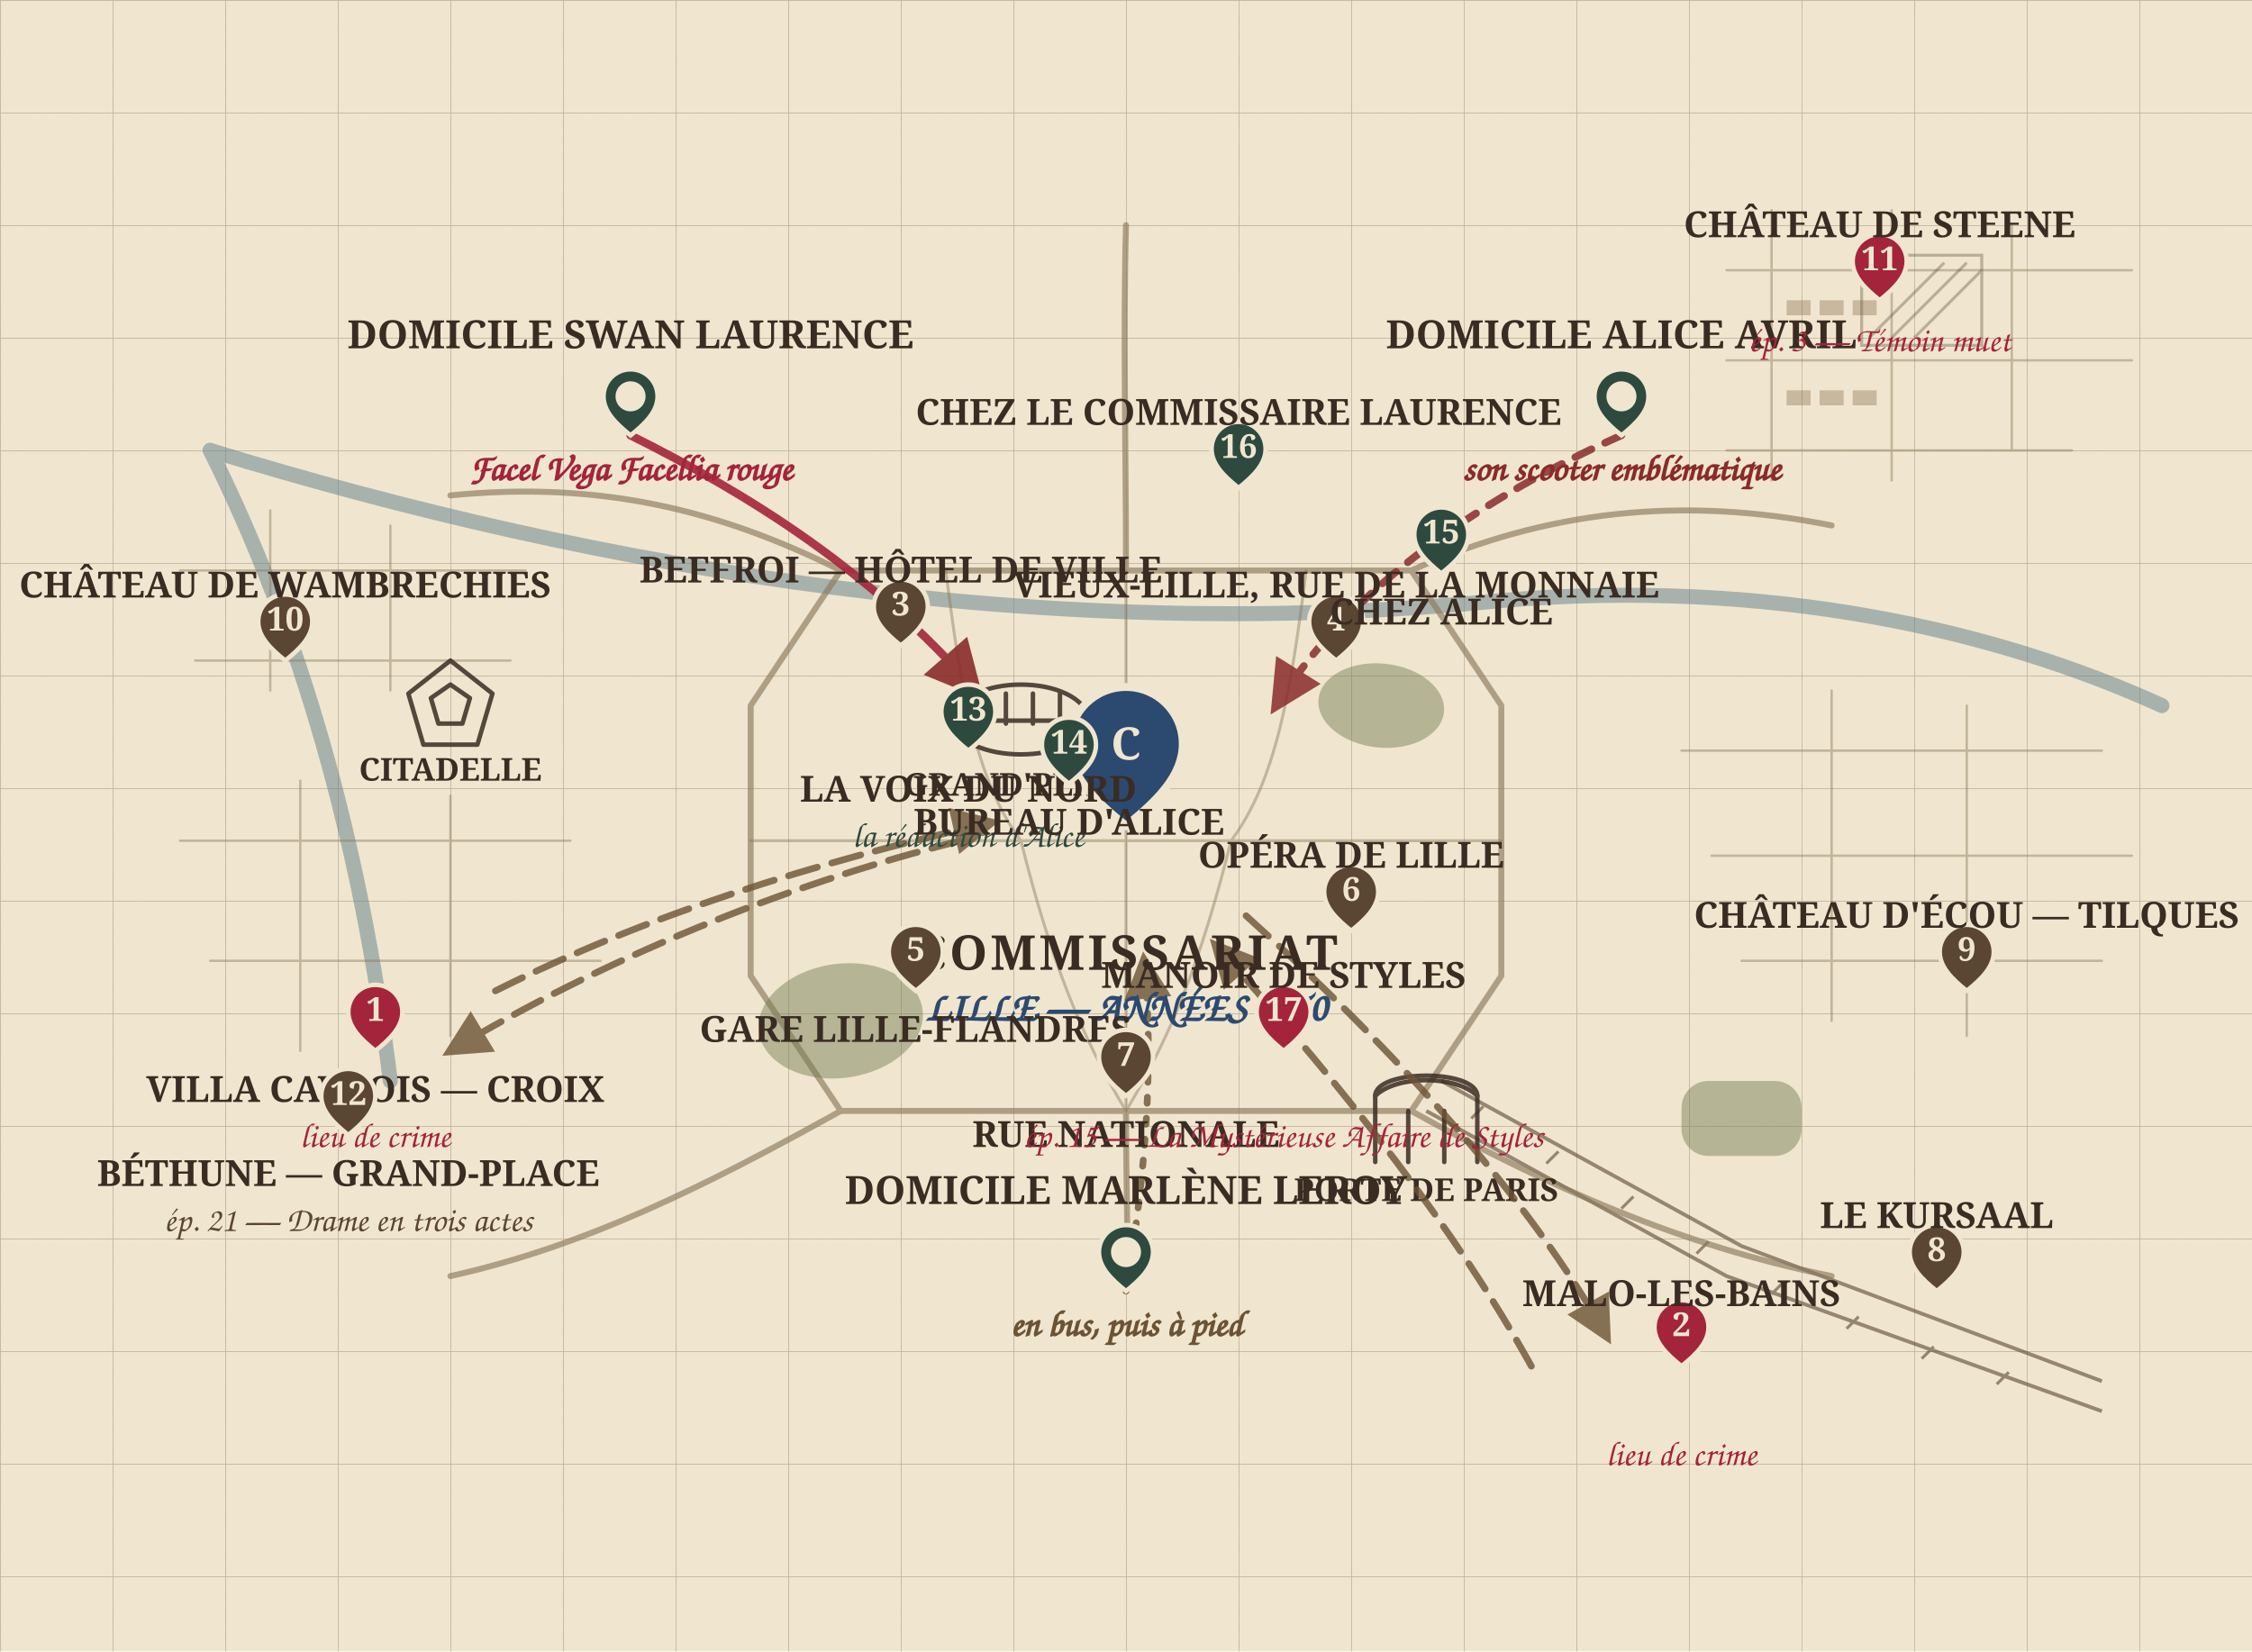
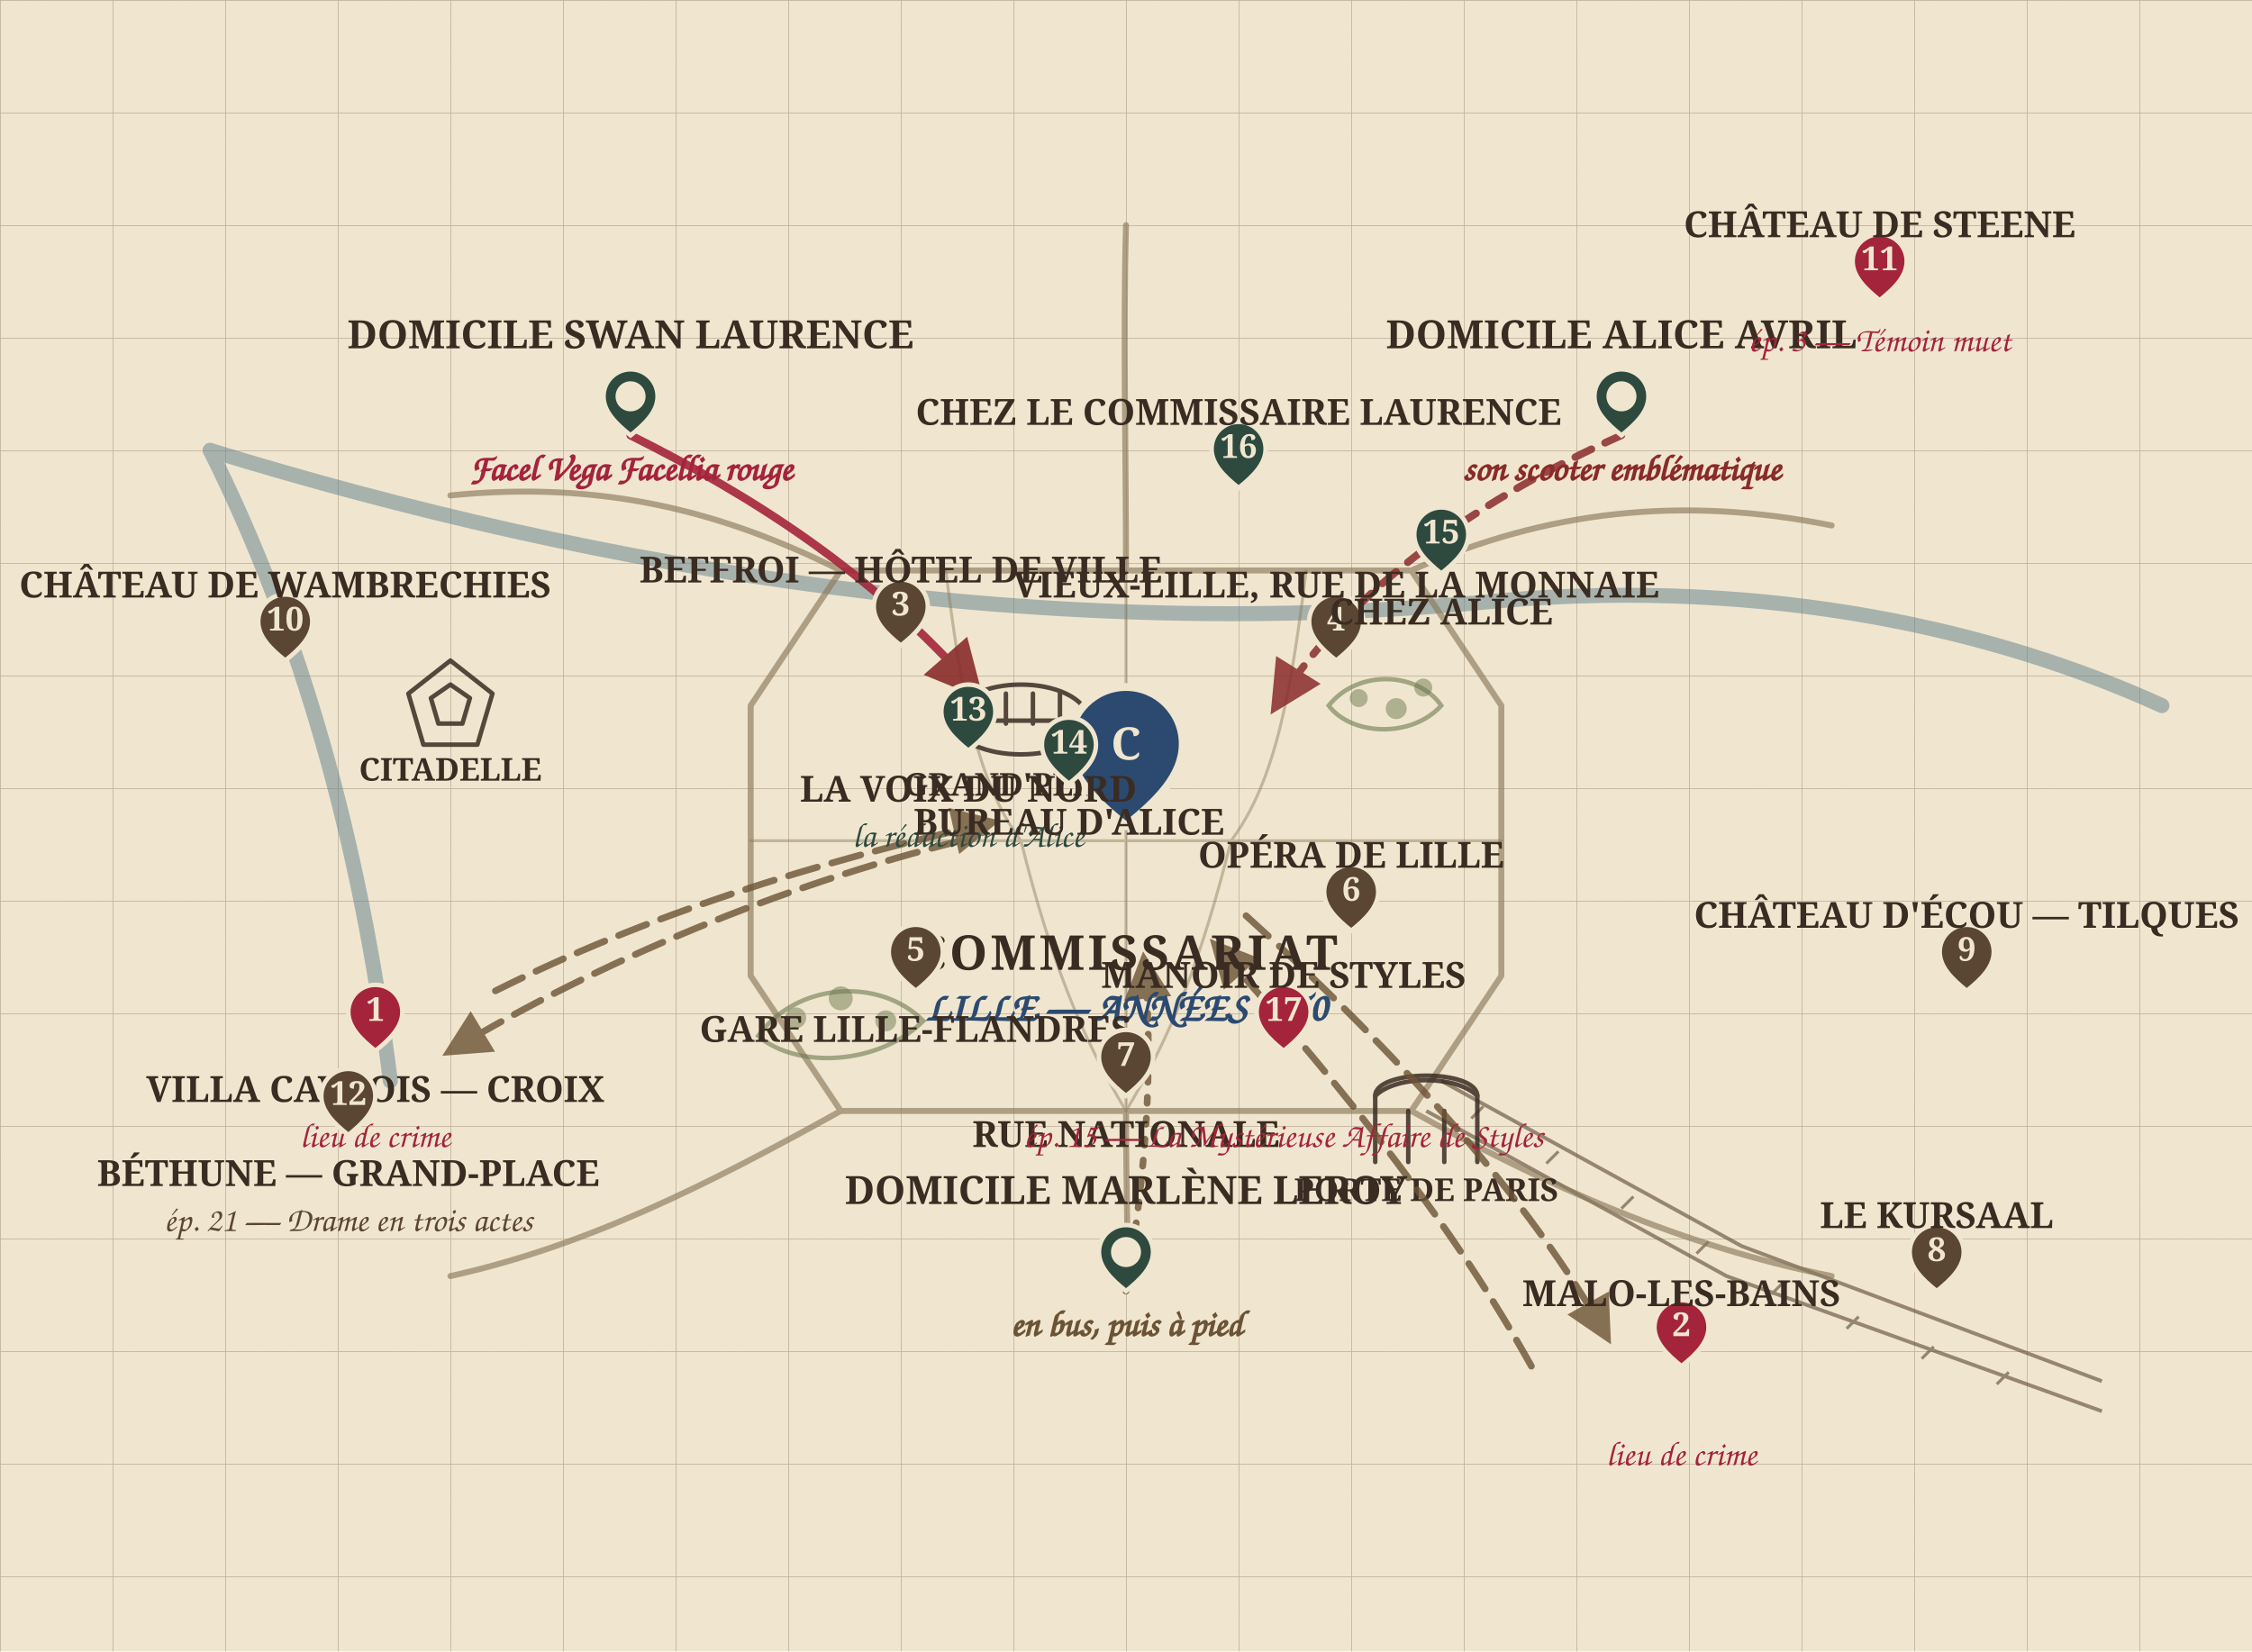
<svg xmlns="http://www.w3.org/2000/svg" viewBox="0 0 1500 1100" width="1500" height="1100">
  <defs>
    <filter id="paper" x="0" y="0" width="100%" height="100%">
      <feTurbulence type="fractalNoise" baseFrequency="0.9" numOctaves="2" result="noise" />
      <feColorMatrix in="noise" type="matrix" values="0 0 0 0 0.55  0 0 0 0 0.45  0 0 0 0 0.32  0 0 0 0.35 0" />
      <feComposite in2="SourceGraphic" operator="in" result="top" />
      <feMerge>
        <feMergeNode in="SourceGraphic" />
        <feMergeNode in="top" />
      </feMerge>
    </filter>
    <pattern id="grid" width="75" height="75" patternUnits="userSpaceOnUse">
      <path d="M 75 0 L 0 0 0 75" fill="none" stroke="#5a4632" stroke-width="1" opacity="0.35" />
    </pattern>
    <g id="pin">
      <path d="M 0 0 C -10 -8, -18 -16, -18 -26 A 18 18 0 1 1 18 -26 C 18 -16, 10 -8, 0 0 Z" />
    </g>
    <marker id="arrow-red" viewBox="0 0 10 10" refX="8" refY="5" markerWidth="7" markerHeight="7" orient="auto-start-reverse">
      <path d="M 0 0 L 10 5 L 0 10 z" fill="#8a2b2b" />
    </marker>
    <marker id="arrow-sepia" viewBox="0 0 10 10" refX="8" refY="5" markerWidth="7" markerHeight="7" orient="auto-start-reverse">
      <path d="M 0 0 L 10 5 L 0 10 z" fill="#6b5335" />
    </marker>
  </defs>
  <rect width="1500" height="1100" fill="#f0e6cf" />
  <rect width="1500" height="1100" fill="url(#grid)" filter="url(#paper)" />
  <g stroke="#5f7d8c" stroke-width="10" fill="none" opacity="0.5" stroke-linecap="round">
    <path d="M 140 300 C 400 380, 700 430, 1000 400 C 1180 385, 1330 420, 1440 470" />
    <path d="M 140 300 C 200 420, 240 560, 260 720" />
  </g>
  <g stroke="#5a4632" stroke-width="2.5" fill="none" opacity="0.6">
    <path d="M 950 740 L 1150 850 L 1400 940" />
    <path d="M 960 720 L 1160 830 L 1400 920" />
    <path d="M 980 745 L 988 737 M 1030 775 L 1038 767 M 1080 805 L 1088 797 M 1130 835 L 1138 827 M 1180 862 L 1188 854 M 1230 885 L 1238 877 M 1280 905 L 1288 897 M 1330 922 L 1338 914" stroke-width="2" />
  </g>
  <g stroke="#8a7a5c" stroke-width="4" fill="none" opacity="0.65" stroke-linecap="round" stroke-linejoin="round">
    <path d="M 560 380 L 940 380" />
    <path d="M 940 380 L 1000 470 L 1000 650 L 940 740" />
    <path d="M 940 740 L 560 740" />
    <path d="M 560 740 L 500 650 L 500 470 L 560 380" />
    <path d="M 560 380 C 480 340, 400 320, 300 330" />
    <path d="M 940 380 C 1030 340, 1120 330, 1220 350" />
    <path d="M 560 740 C 470 790, 390 830, 300 850" />
    <path d="M 940 740 C 1030 790, 1120 830, 1220 850" />
    <path d="M 750 380 C 750 300, 748 220, 750 150" />
    <path d="M 750 740 C 750 800, 752 830, 750 860" />
  </g>
  <g stroke="#8a7a5c" stroke-width="2" fill="none" opacity="0.45" stroke-linecap="round">
    <path d="M 750 380 L 750 740" />
    <path d="M 500 560 L 1000 560" />
    <path d="M 630 380 C 640 460, 650 520, 680 560" />
    <path d="M 870 380 C 860 460, 850 520, 820 560" />
    <path d="M 680 560 C 700 640, 720 690, 750 740" />
    <path d="M 820 560 C 800 640, 780 690, 750 740" />
  </g>
-   <g stroke="#8a7a5c" stroke-width="1.6" fill="none" opacity="0.45" stroke-linecap="round">
-     <path d="M 1150 180 L 1420 180 M 1150 240 L 1420 240 M 1150 300 L 1380 300" />
-     <path d="M 1180 140 L 1180 320 M 1260 140 L 1260 320 M 1340 150 L 1340 300" />
-     <path d="M 120 380 L 350 380 M 130 440 L 340 440" />
-     <path d="M 180 340 L 180 460 M 260 350 L 260 460" />
-     <path d="M 1120 500 L 1400 500 M 1140 570 L 1420 570 M 1160 640 L 1400 640" />
-     <path d="M 1220 460 L 1220 680 M 1310 470 L 1310 690" />
-     <path d="M 120 560 L 380 560 M 140 640 L 400 640" />
-     <path d="M 200 520 L 200 700 M 300 530 L 300 690" />
-   </g>
-   <g fill="#6d7a4f" opacity="0.45">
-     <ellipse cx="560" cy="680" rx="55" ry="38" transform="rotate(-8 560 680)" />
-     <ellipse cx="920" cy="470" rx="42" ry="28" transform="rotate(6 920 470)" />
-     <rect x="1120" y="720" width="80" height="50" rx="18" />
-   </g>
-   <g stroke="#5a4632" stroke-width="2" opacity="0.35">
-     <rect x="1240" y="170" width="80" height="60" fill="none" />
-     <path d="M 1245 225 L 1295 175 M 1260 225 L 1310 175 M 1275 225 L 1320 180" />
-   </g>
-   <g fill="#7d6242" opacity="0.35">
-     <rect x="1190" y="200" width="16" height="10" />
-     <rect x="1212" y="200" width="16" height="10" />
-     <rect x="1234" y="200" width="16" height="10" />
-     <rect x="1190" y="260" width="16" height="10" />
-     <rect x="1212" y="260" width="16" height="10" />
-     <rect x="1234" y="260" width="16" height="10" />
+   <g fill="none" stroke="#6d7a4f" stroke-width="3" opacity="0.6" stroke-linecap="round">
+     <path d="M 505 690 C 530 655, 585 650, 615 680 C 585 710, 530 712, 505 690 Z" />
+     <path d="M 885 470 C 905 445, 945 448, 960 470 C 940 492, 900 490, 885 470 Z" />
+   </g>
+   <g fill="#6d7a4f" opacity="0.5">
+     <circle cx="530" cy="678" r="7" />
+     <circle cx="560" cy="665" r="8" />
+     <circle cx="590" cy="680" r="7" />
+     <circle cx="905" cy="465" r="6" />
+     <circle cx="930" cy="472" r="7" />
+     <circle cx="948" cy="458" r="6" />
  </g>
  <g transform="translate(680,470)" fill="none" stroke="#3a2c22" stroke-width="3" stroke-linecap="round" opacity="0.85">
    <path d="M -46 10 C -40 -22, 40 -22, 46 10 C 40 40, -40 40, -46 10 Z" />
    <path d="M -28 12 L -28 -8 M -10 12 L -10 -8 M 8 12 L 8 -8 M 26 12 L 26 -8" />
    <path d="M -46 10 L 46 10" />
  </g>
  <text x="680" y="530" text-anchor="middle" font-family="serif" font-size="21" font-weight="bold" fill="#3a2c22">GRAND'PLACE</text>
  <g transform="translate(950,750)" fill="none" stroke="#3a2c22" stroke-width="3" stroke-linecap="round" opacity="0.85">
    <path d="M -34 24 L -34 -20 C -34 -38, 34 -38, 34 -20 L 34 24" />
    <path d="M -12 24 L -12 -10 M 12 24 L 12 -10" />
    <path d="M -34 -20 C -20 -34, 20 -34, 34 -20" />
  </g>
  <text x="950" y="800" text-anchor="middle" font-family="serif" font-size="21" font-weight="bold" fill="#3a2c22">PORTE DE PARIS</text>
  <g transform="translate(300,470)" fill="none" stroke="#3a2c22" stroke-width="3" stroke-linejoin="round" opacity="0.85">
    <path d="M 0 -30 L 28 -8 L 18 26 L -18 26 L -28 -8 Z" />
    <path d="M 0 -14 L 13 -5 L 8 12 L -8 12 L -13 -5 Z" />
  </g>
  <text x="300" y="520" text-anchor="middle" font-family="serif" font-size="21" font-weight="bold" fill="#3a2c22">CITADELLE</text>
  <g stroke="#a4243b" stroke-width="5.5" fill="none" opacity="0.9" stroke-linecap="round">
    <path d="M 420 290 C 500 330, 580 380, 650 460" marker-end="url(#arrow-red)" />
  </g>
  <g stroke="#8a2b2b" stroke-width="5" fill="none" opacity="0.85" stroke-dasharray="12 10" stroke-linecap="round">
    <path d="M 1080 290 C 990 330, 900 390, 850 470" marker-end="url(#arrow-red)" />
  </g>
  <g stroke="#6b5335" stroke-width="4.5" fill="none" opacity="0.8" stroke-dasharray="4 10" stroke-linecap="round">
    <path d="M 750 860 C 760 800, 770 720, 762 640" marker-end="url(#arrow-sepia)" />
  </g>
  <g stroke="#6b5335" stroke-width="4.5" fill="none" opacity="0.8" stroke-dasharray="20 10" stroke-linecap="round">
    <path d="M 640 560 C 520 590, 400 640, 300 700" marker-end="url(#arrow-sepia)" />
    <path d="M 330 660 C 430 610, 540 575, 660 548" marker-end="url(#arrow-sepia)" />
    <path d="M 830 610 C 930 700, 1020 800, 1070 890" marker-end="url(#arrow-sepia)" />
    <path d="M 1020 910 C 970 820, 900 730, 810 630" marker-end="url(#arrow-sepia)" />
  </g>
  <g transform="translate(750,550)">
    <use href="#pin" transform="scale(2.1)" fill="#2c4a70" stroke="#f0e6cf" stroke-width="2.5" />
    <text y="-44" text-anchor="middle" font-family="serif" font-size="30" font-weight="bold" fill="#f0e6cf">C</text>
    <text y="96" text-anchor="middle" font-family="serif" font-size="32" font-weight="bold" fill="#3a2c22" letter-spacing="2">COMMISSARIAT</text>
    <text y="130" text-anchor="middle" font-family="'Caveat', cursive" font-size="27" fill="#2c4a70" font-weight="bold">LILLE — ANNÉES 1950</text>
  </g>
  <g transform="translate(420,290)">
    <use href="#pin" fill="#2e4a3f" stroke="#f0e6cf" stroke-width="3" />
    <circle cy="-26" r="10" fill="#f0e6cf" />
    <text y="-58" text-anchor="middle" font-family="serif" font-size="26" font-weight="bold" fill="#3a2c22">DOMICILE SWAN LAURENCE</text>
    <text y="30" text-anchor="middle" font-family="'Caveat', cursive" font-size="24" fill="#a4243b" font-weight="bold">Facel Vega Facellia rouge</text>
  </g>
  <g transform="translate(1080,290)">
    <use href="#pin" fill="#2e4a3f" stroke="#f0e6cf" stroke-width="3" />
    <circle cy="-26" r="10" fill="#f0e6cf" />
    <text y="-58" text-anchor="middle" font-family="serif" font-size="26" font-weight="bold" fill="#3a2c22">DOMICILE ALICE AVRIL</text>
    <text y="30" text-anchor="middle" font-family="'Caveat', cursive" font-size="24" fill="#8a2b2b" font-weight="bold">son scooter emblématique</text>
  </g>
  <g transform="translate(750,860)">
    <use href="#pin" fill="#2e4a3f" stroke="#f0e6cf" stroke-width="3" />
    <circle cy="-26" r="10" fill="#f0e6cf" />
    <text y="-58" text-anchor="middle" font-family="serif" font-size="26" font-weight="bold" fill="#3a2c22">DOMICILE MARLÈNE LEROY</text>
    <text y="30" text-anchor="middle" font-family="'Caveat', cursive" font-size="24" fill="#6b5335" font-weight="bold">en bus, puis à pied</text>
  </g>
  <g transform="translate(250,700)">
    <use href="#pin" fill="#a4243b" stroke="#f0e6cf" stroke-width="3" />
    <text y="-20" text-anchor="middle" font-family="serif" font-size="22" font-weight="bold" fill="#f0e6cf">1</text>
    <text y="34" text-anchor="middle" font-family="serif" font-size="24" font-weight="bold" fill="#3a2c22">VILLA CAVROIS — CROIX</text>
    <text y="64" text-anchor="middle" font-family="'Caveat', cursive" font-size="23" fill="#a4243b">lieu de crime</text>
  </g>
  <g transform="translate(1120,910)">
    <use href="#pin" fill="#a4243b" stroke="#f0e6cf" stroke-width="3" />
    <text y="-20" text-anchor="middle" font-family="serif" font-size="22" font-weight="bold" fill="#f0e6cf">2</text>
    <text y="-40" text-anchor="middle" font-family="serif" font-size="24" font-weight="bold" fill="#3a2c22">MALO-LES-BAINS</text>
    <text y="66" text-anchor="middle" font-family="'Caveat', cursive" font-size="23" fill="#a4243b">lieu de crime</text>
  </g>
  <g transform="translate(600,430)">
    <use href="#pin" fill="#5a4632" stroke="#f0e6cf" stroke-width="3" />
    <text y="-20" text-anchor="middle" font-family="serif" font-size="22" font-weight="bold" fill="#f0e6cf">3</text>
    <text y="-42" text-anchor="middle" font-family="serif" font-size="24" font-weight="bold" fill="#3a2c22">BEFFROI — HÔTEL DE VILLE</text>
  </g>
  <g transform="translate(890,440)">
    <use href="#pin" fill="#5a4632" stroke="#f0e6cf" stroke-width="3" />
    <text y="-20" text-anchor="middle" font-family="serif" font-size="22" font-weight="bold" fill="#f0e6cf">4</text>
    <text y="-42" text-anchor="middle" font-family="serif" font-size="24" font-weight="bold" fill="#3a2c22">VIEUX-LILLE, RUE DE LA MONNAIE</text>
  </g>
  <g transform="translate(610,660)">
    <use href="#pin" fill="#5a4632" stroke="#f0e6cf" stroke-width="3" />
    <text y="-20" text-anchor="middle" font-family="serif" font-size="22" font-weight="bold" fill="#f0e6cf">5</text>
    <text y="34" text-anchor="middle" font-family="serif" font-size="24" font-weight="bold" fill="#3a2c22">GARE LILLE-FLANDRES</text>
  </g>
  <g transform="translate(900,620)">
    <use href="#pin" fill="#5a4632" stroke="#f0e6cf" stroke-width="3" />
    <text y="-20" text-anchor="middle" font-family="serif" font-size="22" font-weight="bold" fill="#f0e6cf">6</text>
    <text y="-42" text-anchor="middle" font-family="serif" font-size="24" font-weight="bold" fill="#3a2c22">OPÉRA DE LILLE</text>
  </g>
  <g transform="translate(750,730)">
    <use href="#pin" fill="#5a4632" stroke="#f0e6cf" stroke-width="3" />
    <text y="-20" text-anchor="middle" font-family="serif" font-size="22" font-weight="bold" fill="#f0e6cf">7</text>
    <text y="34" text-anchor="middle" font-family="serif" font-size="24" font-weight="bold" fill="#3a2c22">RUE NATIONALE</text>
  </g>
  <g transform="translate(1290,860)">
    <use href="#pin" fill="#5a4632" stroke="#f0e6cf" stroke-width="3" />
    <text y="-20" text-anchor="middle" font-family="serif" font-size="22" font-weight="bold" fill="#f0e6cf">8</text>
    <text y="-42" text-anchor="middle" font-family="serif" font-size="24" font-weight="bold" fill="#3a2c22">LE KURSAAL</text>
  </g>
  <g transform="translate(1310,660)">
    <use href="#pin" fill="#5a4632" stroke="#f0e6cf" stroke-width="3" />
    <text y="-20" text-anchor="middle" font-family="serif" font-size="22" font-weight="bold" fill="#f0e6cf">9</text>
    <text y="-42" text-anchor="middle" font-family="serif" font-size="24" font-weight="bold" fill="#3a2c22">CHÂTEAU D'ÉCOU — TILQUES</text>
  </g>
  <g transform="translate(190,440)">
    <use href="#pin" fill="#5a4632" stroke="#f0e6cf" stroke-width="3" />
    <text y="-20" text-anchor="middle" font-family="serif" font-size="22" font-weight="bold" fill="#f0e6cf">10</text>
    <text y="-42" text-anchor="middle" font-family="serif" font-size="24" font-weight="bold" fill="#3a2c22">CHÂTEAU DE WAMBRECHIES</text>
  </g>
  <g transform="translate(1252,200)">
    <use href="#pin" fill="#a4243b" stroke="#f0e6cf" stroke-width="3" />
    <text y="-20" text-anchor="middle" font-family="serif" font-size="22" font-weight="bold" fill="#f0e6cf">11</text>
    <text y="-42" text-anchor="middle" font-family="serif" font-size="24" font-weight="bold" fill="#3a2c22">CHÂTEAU DE STEENE</text>
    <text y="34" text-anchor="middle" font-family="'Caveat', cursive" font-size="23" fill="#a4243b">ép. 3 — Témoin muet</text>
  </g>
  <g transform="translate(232,756)">
    <use href="#pin" fill="#5a4632" stroke="#f0e6cf" stroke-width="3" />
    <text y="-20" text-anchor="middle" font-family="serif" font-size="22" font-weight="bold" fill="#f0e6cf">12</text>
    <text y="34" text-anchor="middle" font-family="serif" font-size="24" font-weight="bold" fill="#3a2c22">BÉTHUNE — GRAND-PLACE</text>
    <text y="64" text-anchor="middle" font-family="'Caveat', cursive" font-size="23" fill="#5a4632">ép. 21 — Drame en trois actes</text>
  </g>
  <g transform="translate(645,500)">
    <use href="#pin" fill="#2e4a3f" stroke="#f0e6cf" stroke-width="3" />
    <text y="-20" text-anchor="middle" font-family="serif" font-size="22" font-weight="bold" fill="#f0e6cf">13</text>
    <text y="34" text-anchor="middle" font-family="serif" font-size="24" font-weight="bold" fill="#3a2c22">LA VOIX DU NORD</text>
    <text y="64" text-anchor="middle" font-family="'Caveat', cursive" font-size="23" fill="#2e4a3f">la rédaction d'Alice</text>
  </g>
  <g transform="translate(712,522)">
    <use href="#pin" fill="#2e4a3f" stroke="#f0e6cf" stroke-width="3" />
    <text y="-20" text-anchor="middle" font-family="serif" font-size="22" font-weight="bold" fill="#f0e6cf">14</text>
    <text y="34" text-anchor="middle" font-family="serif" font-size="24" font-weight="bold" fill="#3a2c22">BUREAU D'ALICE</text>
  </g>
  <g transform="translate(960,382)">
    <use href="#pin" fill="#2e4a3f" stroke="#f0e6cf" stroke-width="3" />
    <text y="-20" text-anchor="middle" font-family="serif" font-size="22" font-weight="bold" fill="#f0e6cf">15</text>
    <text y="34" text-anchor="middle" font-family="serif" font-size="24" font-weight="bold" fill="#3a2c22">CHEZ ALICE</text>
  </g>
  <g transform="translate(825,325)">
    <use href="#pin" fill="#2e4a3f" stroke="#f0e6cf" stroke-width="3" />
    <text y="-20" text-anchor="middle" font-family="serif" font-size="22" font-weight="bold" fill="#f0e6cf">16</text>
    <text y="-42" text-anchor="middle" font-family="serif" font-size="24" font-weight="bold" fill="#3a2c22">CHEZ LE COMMISSAIRE LAURENCE</text>
  </g>
  <g transform="translate(855,700)">
    <use href="#pin" fill="#a4243b" stroke="#f0e6cf" stroke-width="3" />
    <text y="-20" text-anchor="middle" font-family="serif" font-size="22" font-weight="bold" fill="#f0e6cf">17</text>
    <text y="-42" text-anchor="middle" font-family="serif" font-size="24" font-weight="bold" fill="#3a2c22">MANOIR DE STYLES</text>
    <text y="64" text-anchor="middle" font-family="'Caveat', cursive" font-size="23" fill="#a4243b">ép. 15 — La Mystérieuse Affaire de Styles</text>
  </g>
</svg>
